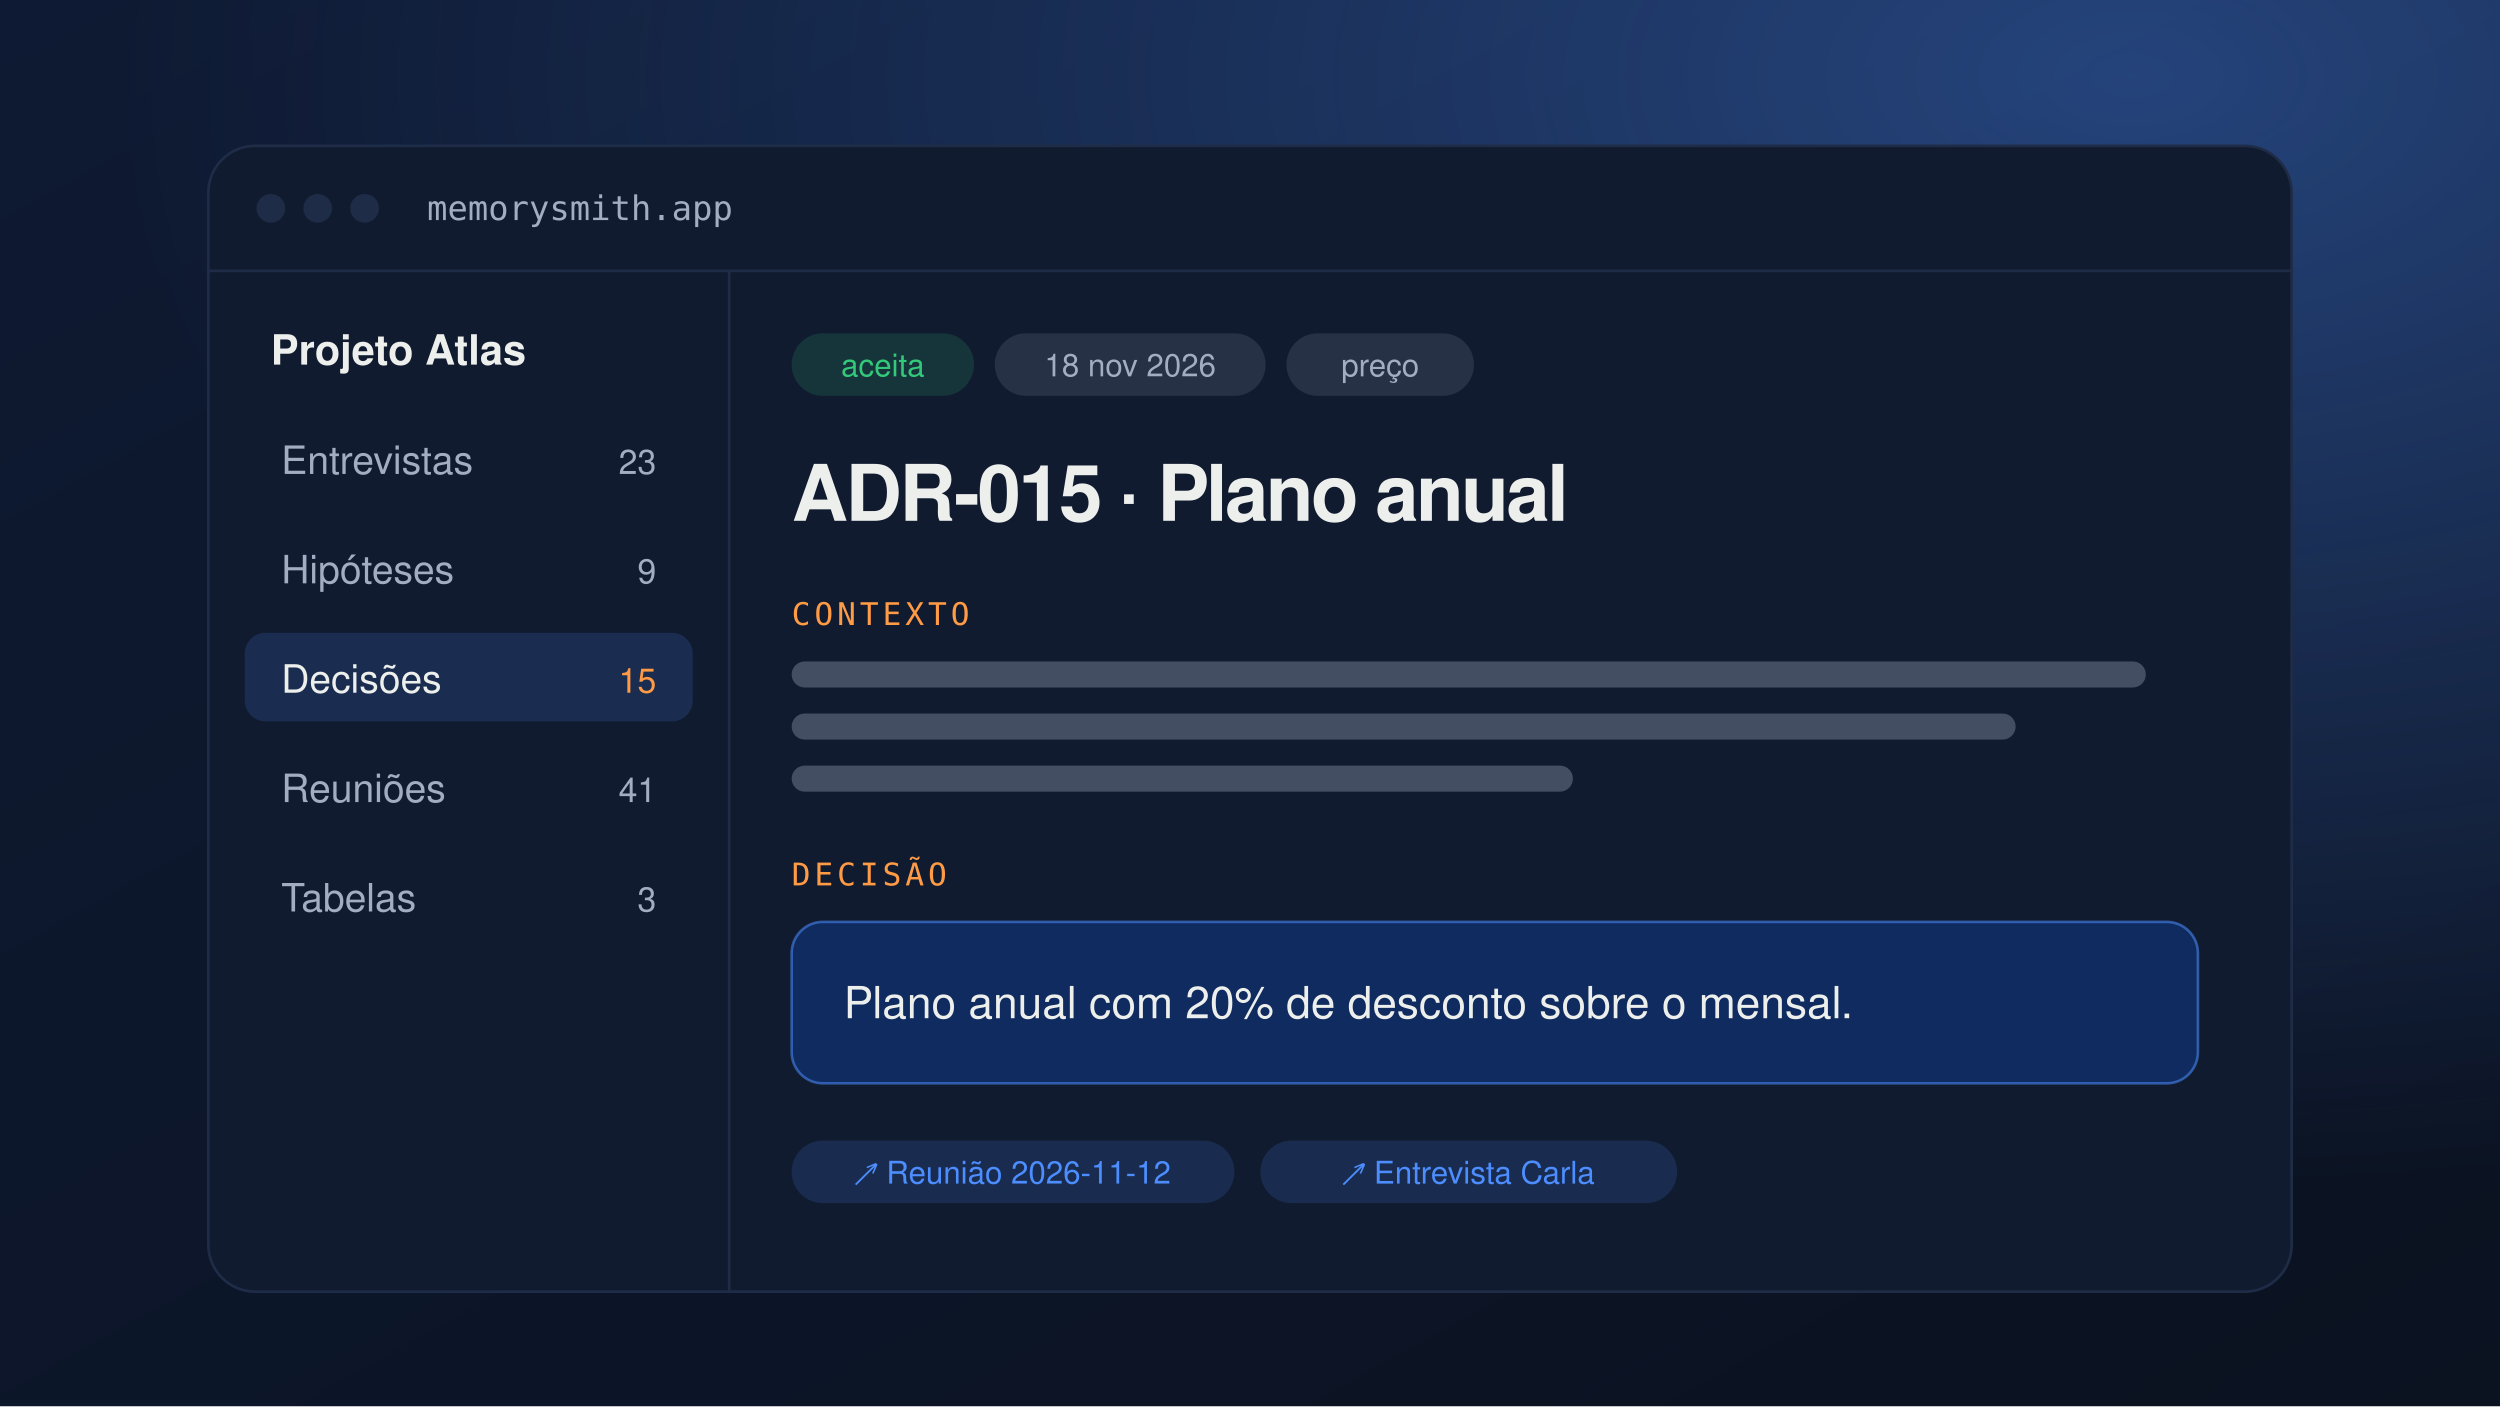
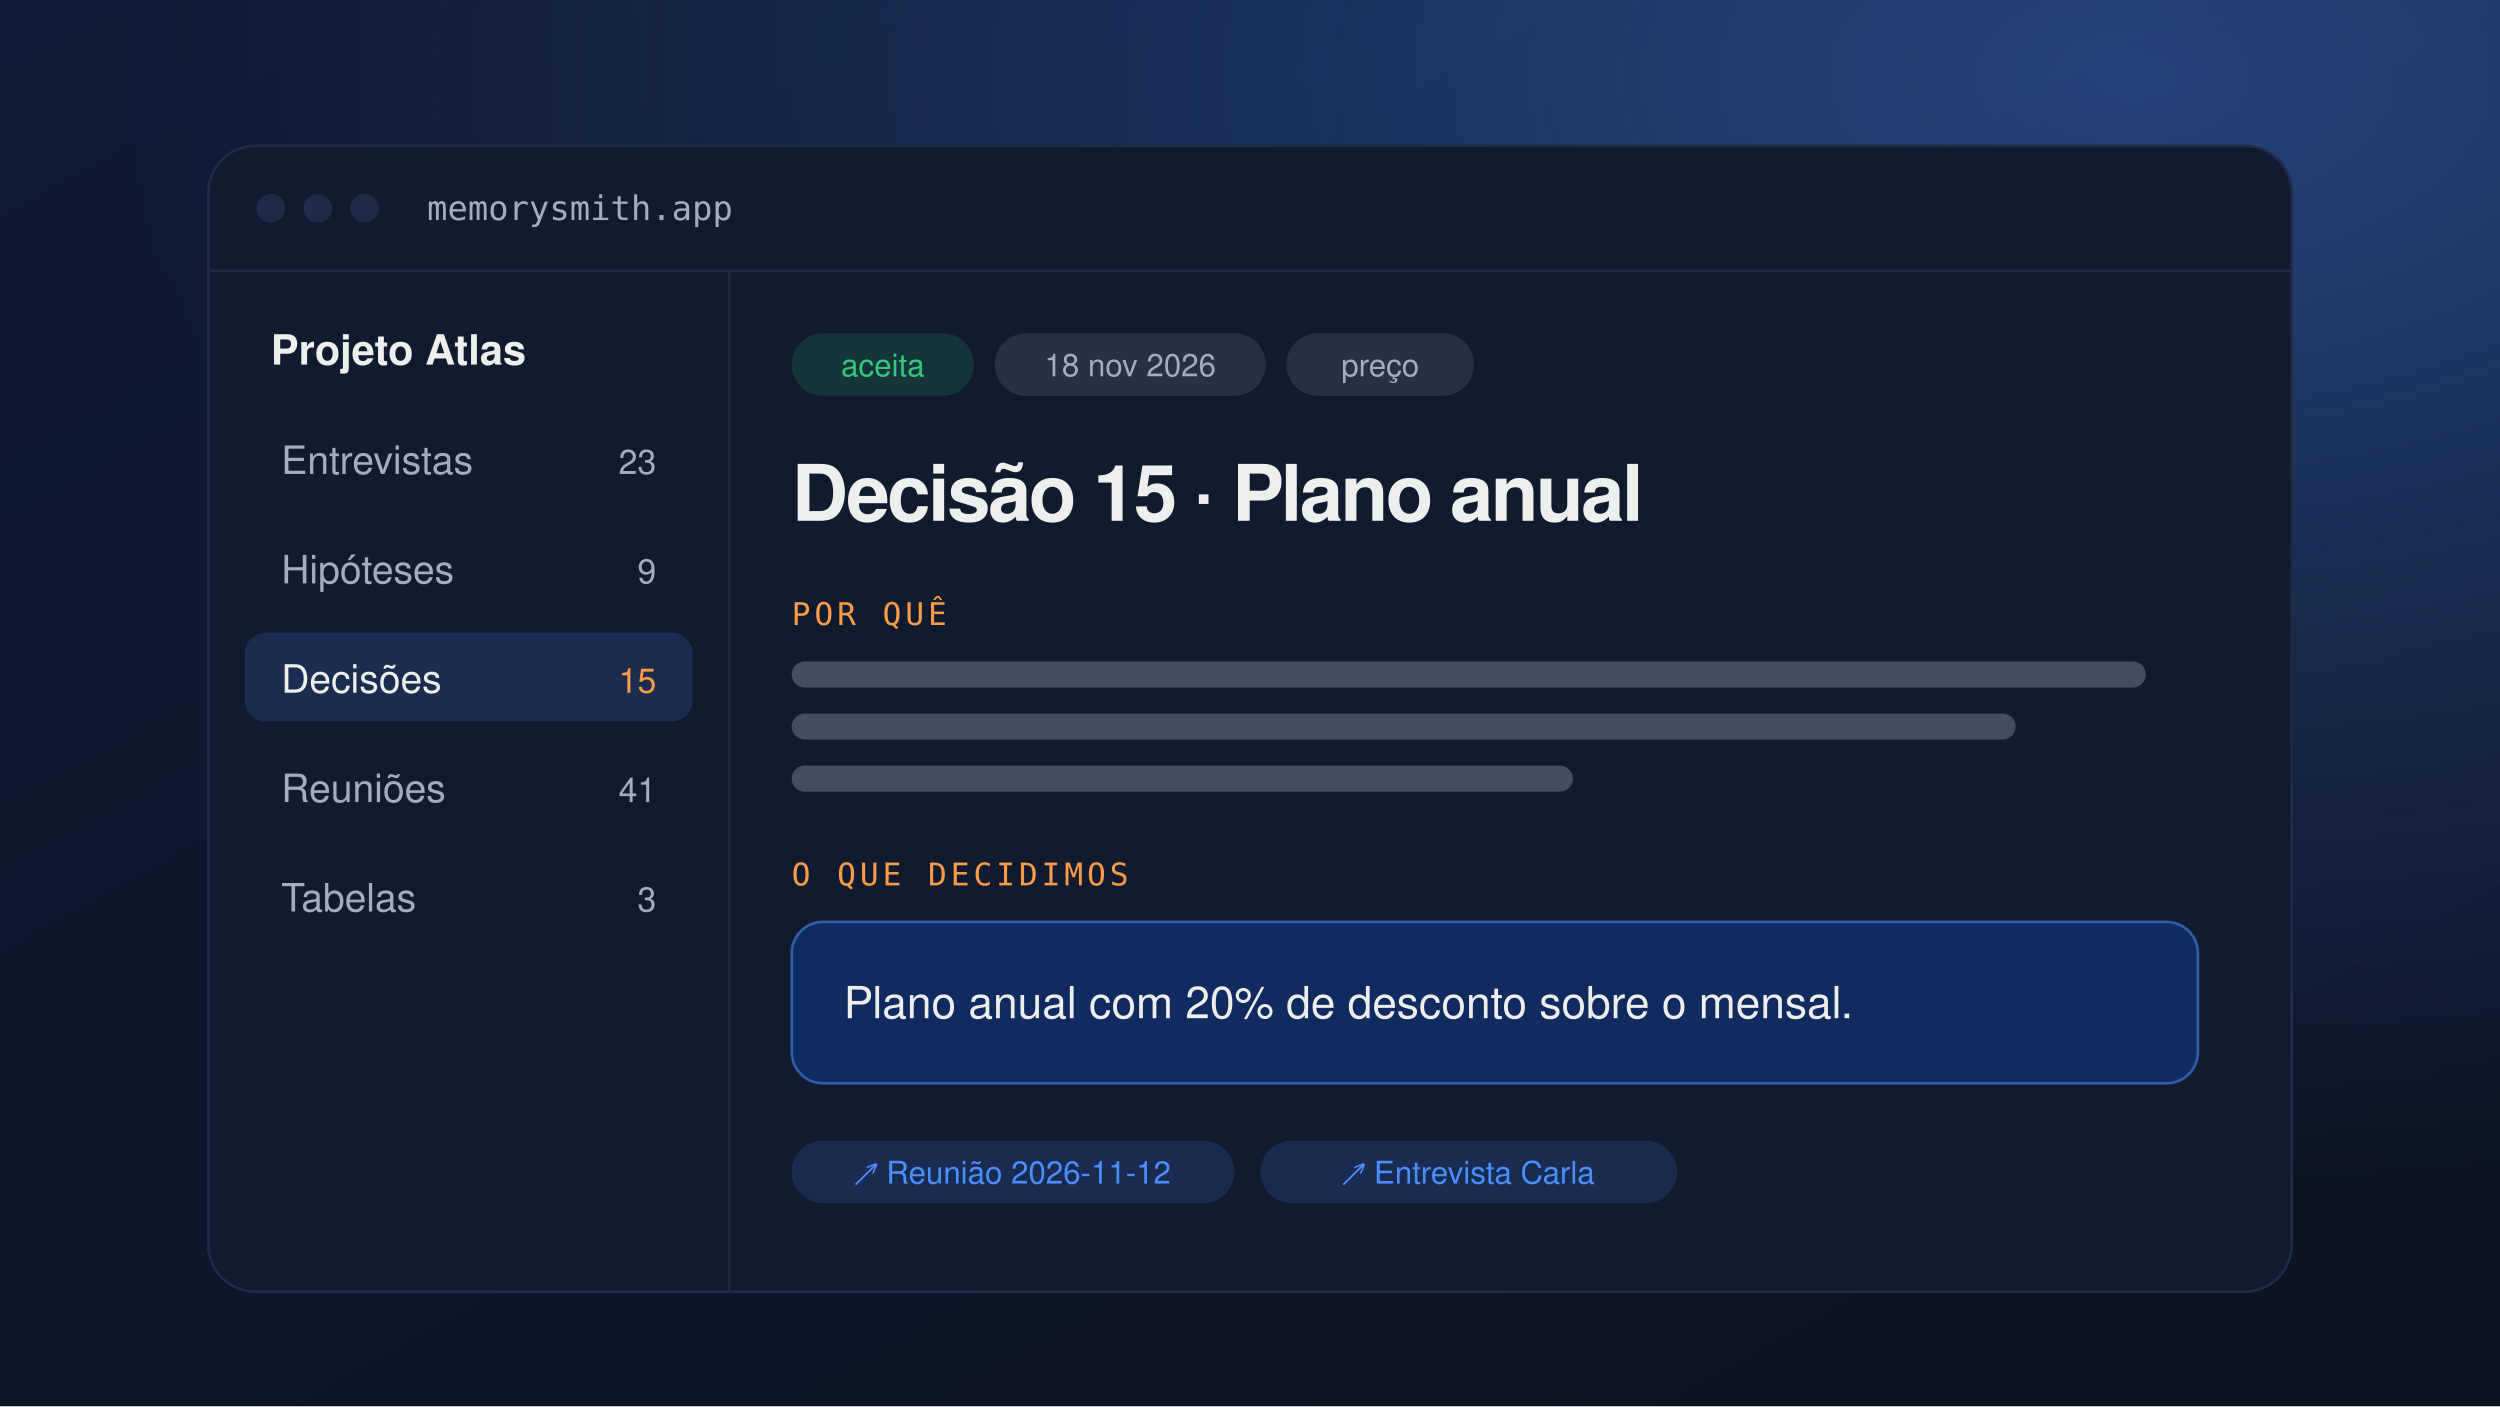
<svg xmlns="http://www.w3.org/2000/svg" viewBox="0 0 960 540" width="960" height="540" font-family="Segoe UI, Helvetica, Arial, sans-serif">
  <defs>
    <linearGradient id="bg" x1="0" y1="0" x2="1" y2="1">
      <stop offset="0" stop-color="#0e1a33" />
      <stop offset="1" stop-color="#0b1220" />
    </linearGradient>
    <radialGradient id="gl" cx=".85" cy=".05" r=".8">
      <stop offset="0" stop-color="#4c8dff" stop-opacity=".38" />
      <stop offset="1" stop-color="#4c8dff" stop-opacity="0" />
    </radialGradient>
  </defs>
  <rect width="960" height="540" fill="url(#bg)" />
  <rect width="960" height="540" fill="url(#gl)" />
  <rect x="80" y="56" width="800" height="440" rx="18" fill="#111b30" stroke="#1f2c47" />
  <circle cx="104" cy="80" r="5.5" fill="#1f2c47" />
  <circle cx="122" cy="80" r="5.5" fill="#1f2c47" />
  <circle cx="140" cy="80" r="5.5" fill="#1f2c47" />
  <text x="164" y="84.5" fill="#a3adc2" font-size="13" font-family="Consolas, Menlo, monospace">memorysmith.app</text>
  <line x1="80" y1="104" x2="880" y2="104" stroke="#1f2c47" />
  <line x1="280" y1="104" x2="280" y2="496" stroke="#1f2c47" />
  <text x="104" y="140" fill="#edefec" font-size="16" font-weight="700">Projeto Atlas</text>
  <text x="108" y="182" fill="#a3adc2" font-size="15">Entrevistas</text>
  <text x="252" y="182" text-anchor="end" fill="#a3adc2" font-size="13">23</text>
  <text x="108" y="224" fill="#a3adc2" font-size="15">Hipóteses</text>
  <text x="252" y="224" text-anchor="end" fill="#a3adc2" font-size="13">9</text>
  <rect x="94" y="243" width="172" height="34" rx="8" fill="#4c8dff" fill-opacity=".16" />
  <text x="108" y="266" fill="#edefec" font-size="15">Decisões</text>
  <text x="252" y="266" text-anchor="end" fill="#ff9a45" font-size="13">15</text>
  <text x="108" y="308" fill="#a3adc2" font-size="15">Reuniões</text>
  <text x="252" y="308" text-anchor="end" fill="#a3adc2" font-size="13">41</text>
  <text x="108" y="350" fill="#a3adc2" font-size="15">Tabelas</text>
  <text x="252" y="350" text-anchor="end" fill="#a3adc2" font-size="13">3</text>
  <rect x="304" y="128" width="70" height="24" rx="12" fill="#34c97a" fill-opacity=".15" />
  <text x="339" y="144.5" text-anchor="middle" fill="#34c97a" font-size="12">aceita</text>
  <rect x="382" y="128" width="104" height="24" rx="12" fill="#a3adc2" fill-opacity=".15" />
  <text x="434" y="144.5" text-anchor="middle" fill="#a3adc2" font-size="12">18 nov 2026</text>
  <rect x="494" y="128" width="72" height="24" rx="12" fill="#a3adc2" fill-opacity=".15" />
  <text x="530" y="144.5" text-anchor="middle" fill="#a3adc2" font-size="12">preço</text>
-   <text x="304" y="200" fill="#edefec" font-size="30" font-weight="700" letter-spacing="-1">ADR-015 · Plano anual</text>
-   <text x="304" y="240" fill="#ff9a45" font-size="12" letter-spacing="1.5" font-family="Consolas, Menlo, monospace">CONTEXTO</text>
+   <text x="304" y="200" fill="#edefec" font-size="30" font-weight="700" letter-spacing="-1">Decisão 15 · Plano anual</text>
+   <text x="304" y="240" fill="#ff9a45" font-size="12" letter-spacing="1.5" font-family="Consolas, Menlo, monospace">POR QUÊ</text>
  <rect x="304" y="254" width="520" height="10" rx="5" fill="#a3adc2" fill-opacity="0.35" />
  <rect x="304" y="274" width="470" height="10" rx="5" fill="#a3adc2" fill-opacity="0.35" />
  <rect x="304" y="294" width="300" height="10" rx="5" fill="#a3adc2" fill-opacity="0.35" />
-   <text x="304" y="340" fill="#ff9a45" font-size="12" letter-spacing="1.5" font-family="Consolas, Menlo, monospace">DECISÃO</text>
+   <text x="304" y="340" fill="#ff9a45" font-size="12" letter-spacing="1.5" font-family="Consolas, Menlo, monospace">O QUE DECIDIMOS</text>
  <rect x="304" y="354" width="540" height="62" rx="12" fill="#0f56d7" fill-opacity=".28" stroke="#4c8dff" stroke-opacity=".55" />
  <text x="324" y="391" fill="#edefec" font-size="17">Plano anual com 20% de desconto sobre o mensal.</text>
  <rect x="304" y="438" width="170" height="24" rx="12" fill="#4c8dff" fill-opacity=".15" />
  <text x="389" y="454.5" text-anchor="middle" fill="#4c8dff" font-size="12">↗ Reunião 2026-11-12</text>
  <rect x="484" y="438" width="160" height="24" rx="12" fill="#4c8dff" fill-opacity=".15" />
  <text x="564" y="454.5" text-anchor="middle" fill="#4c8dff" font-size="12">↗ Entrevista Carla</text>
</svg>
